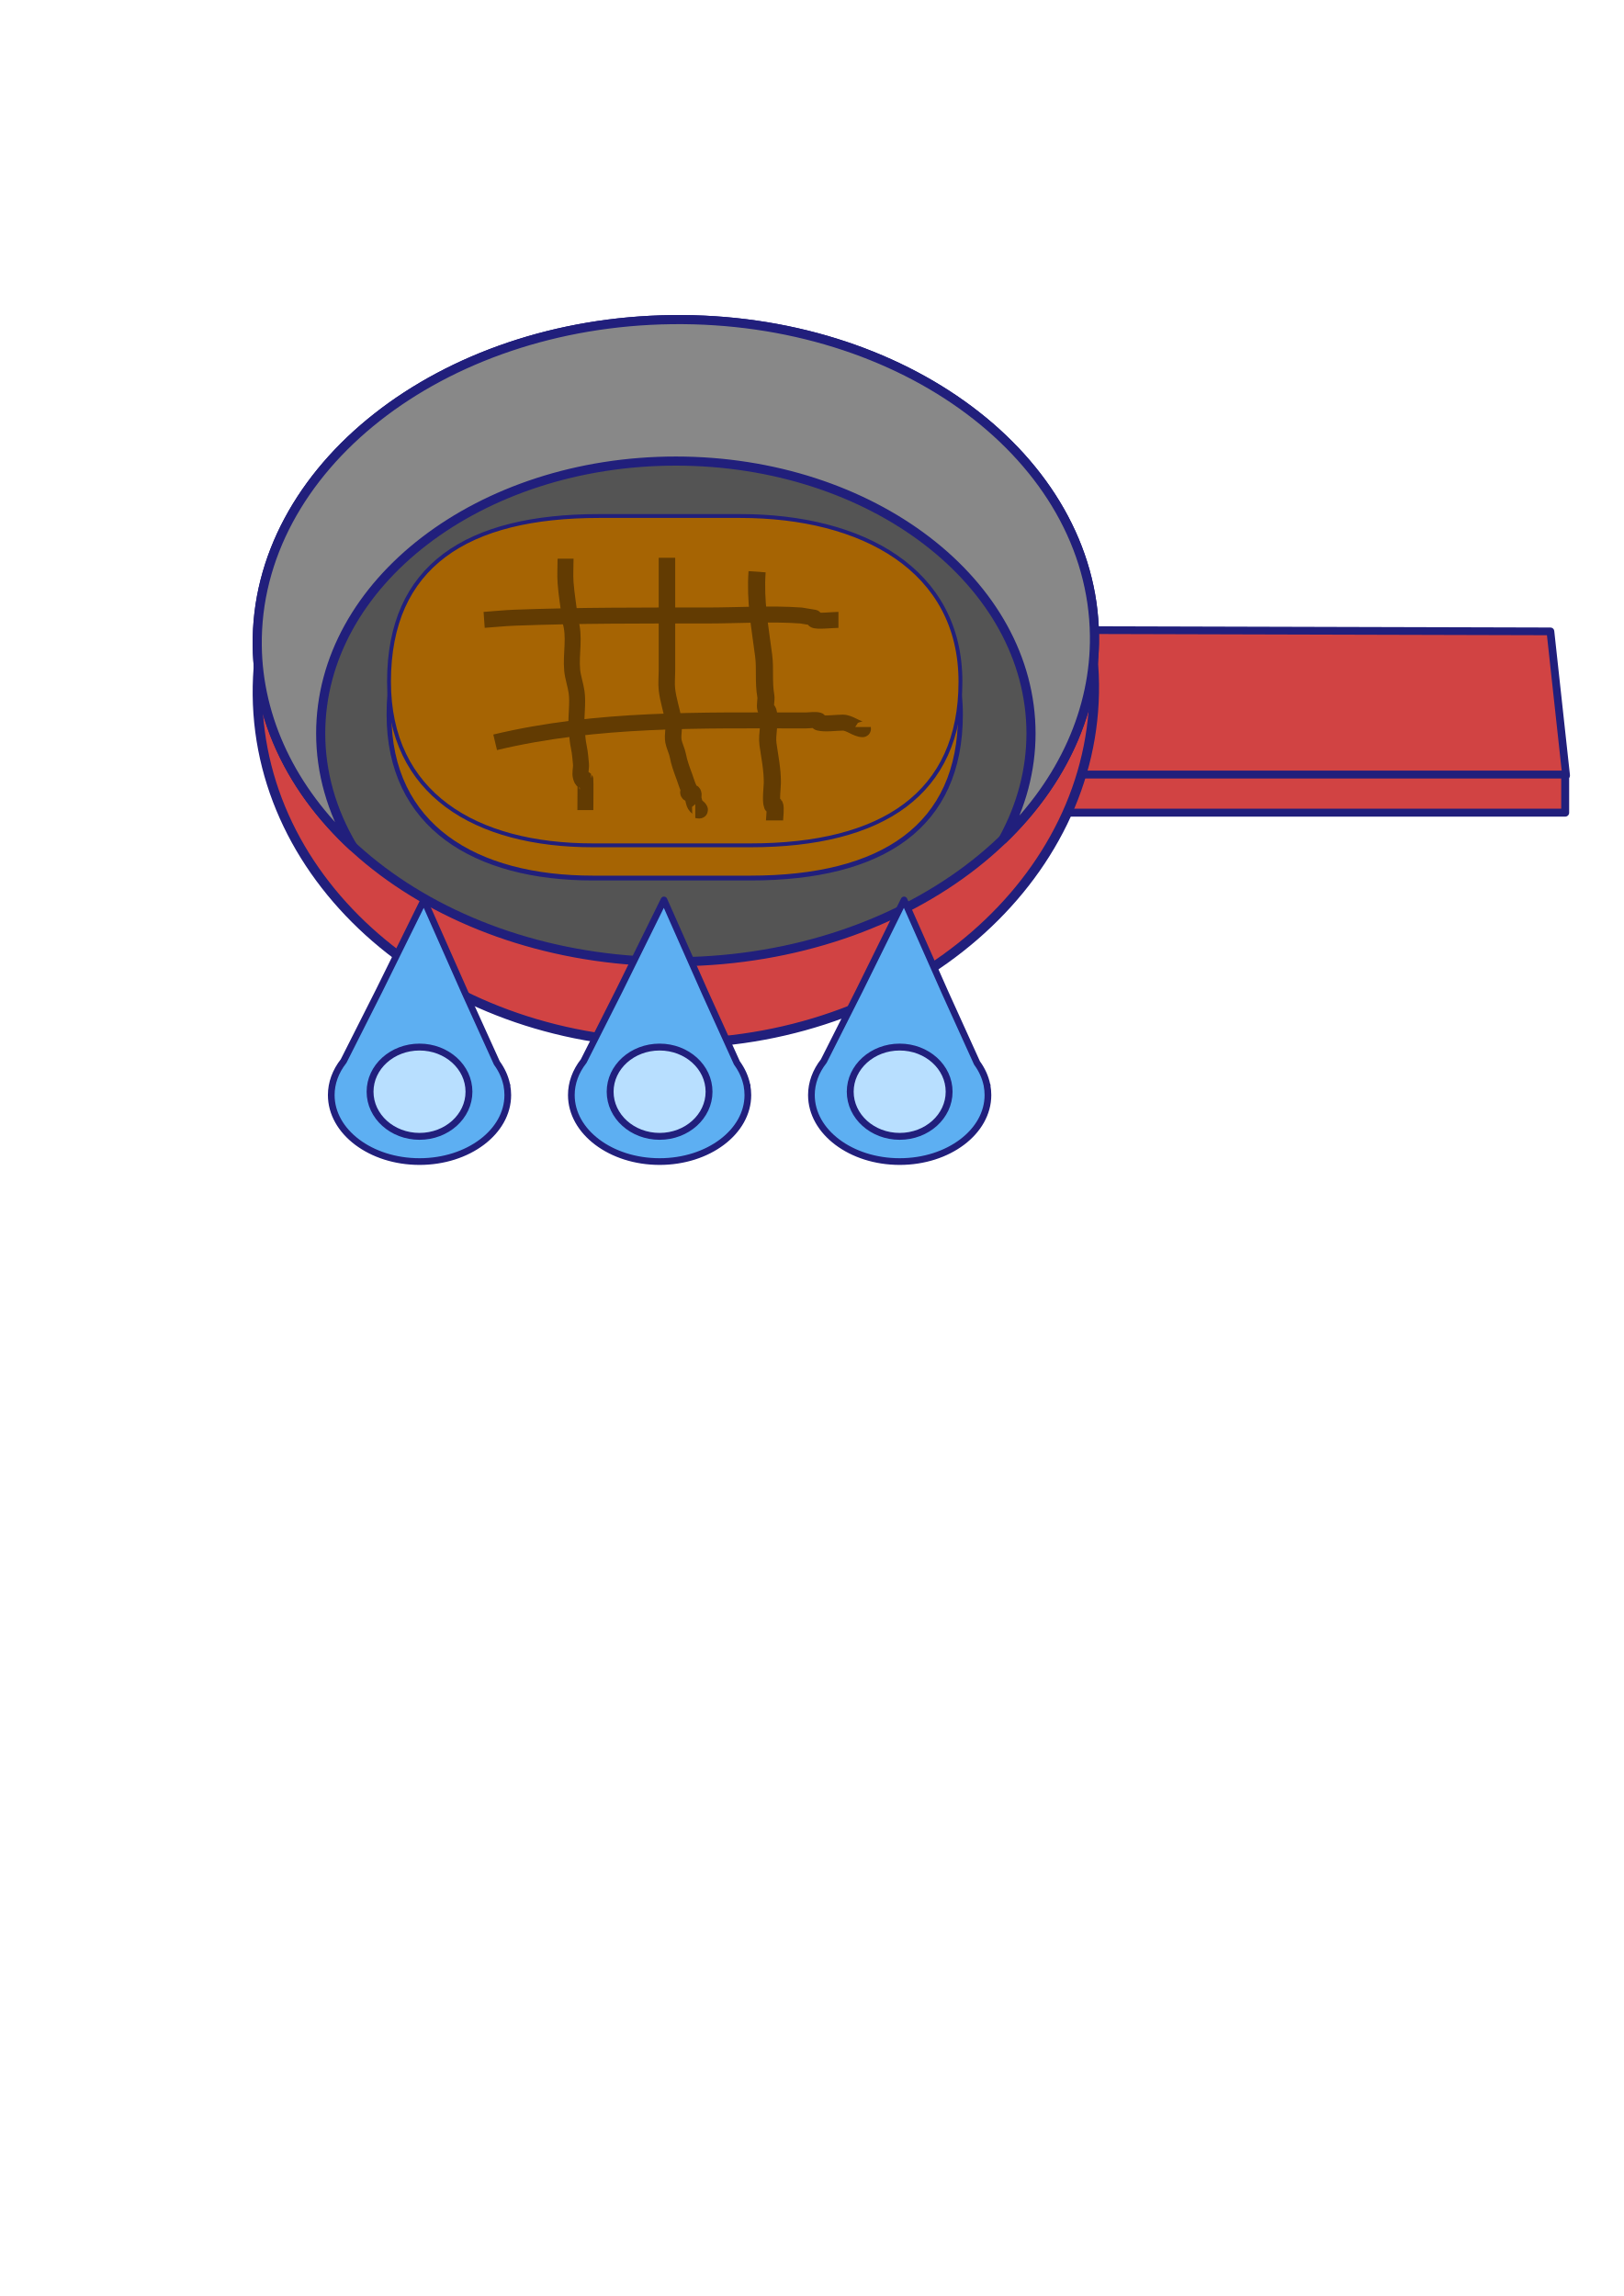
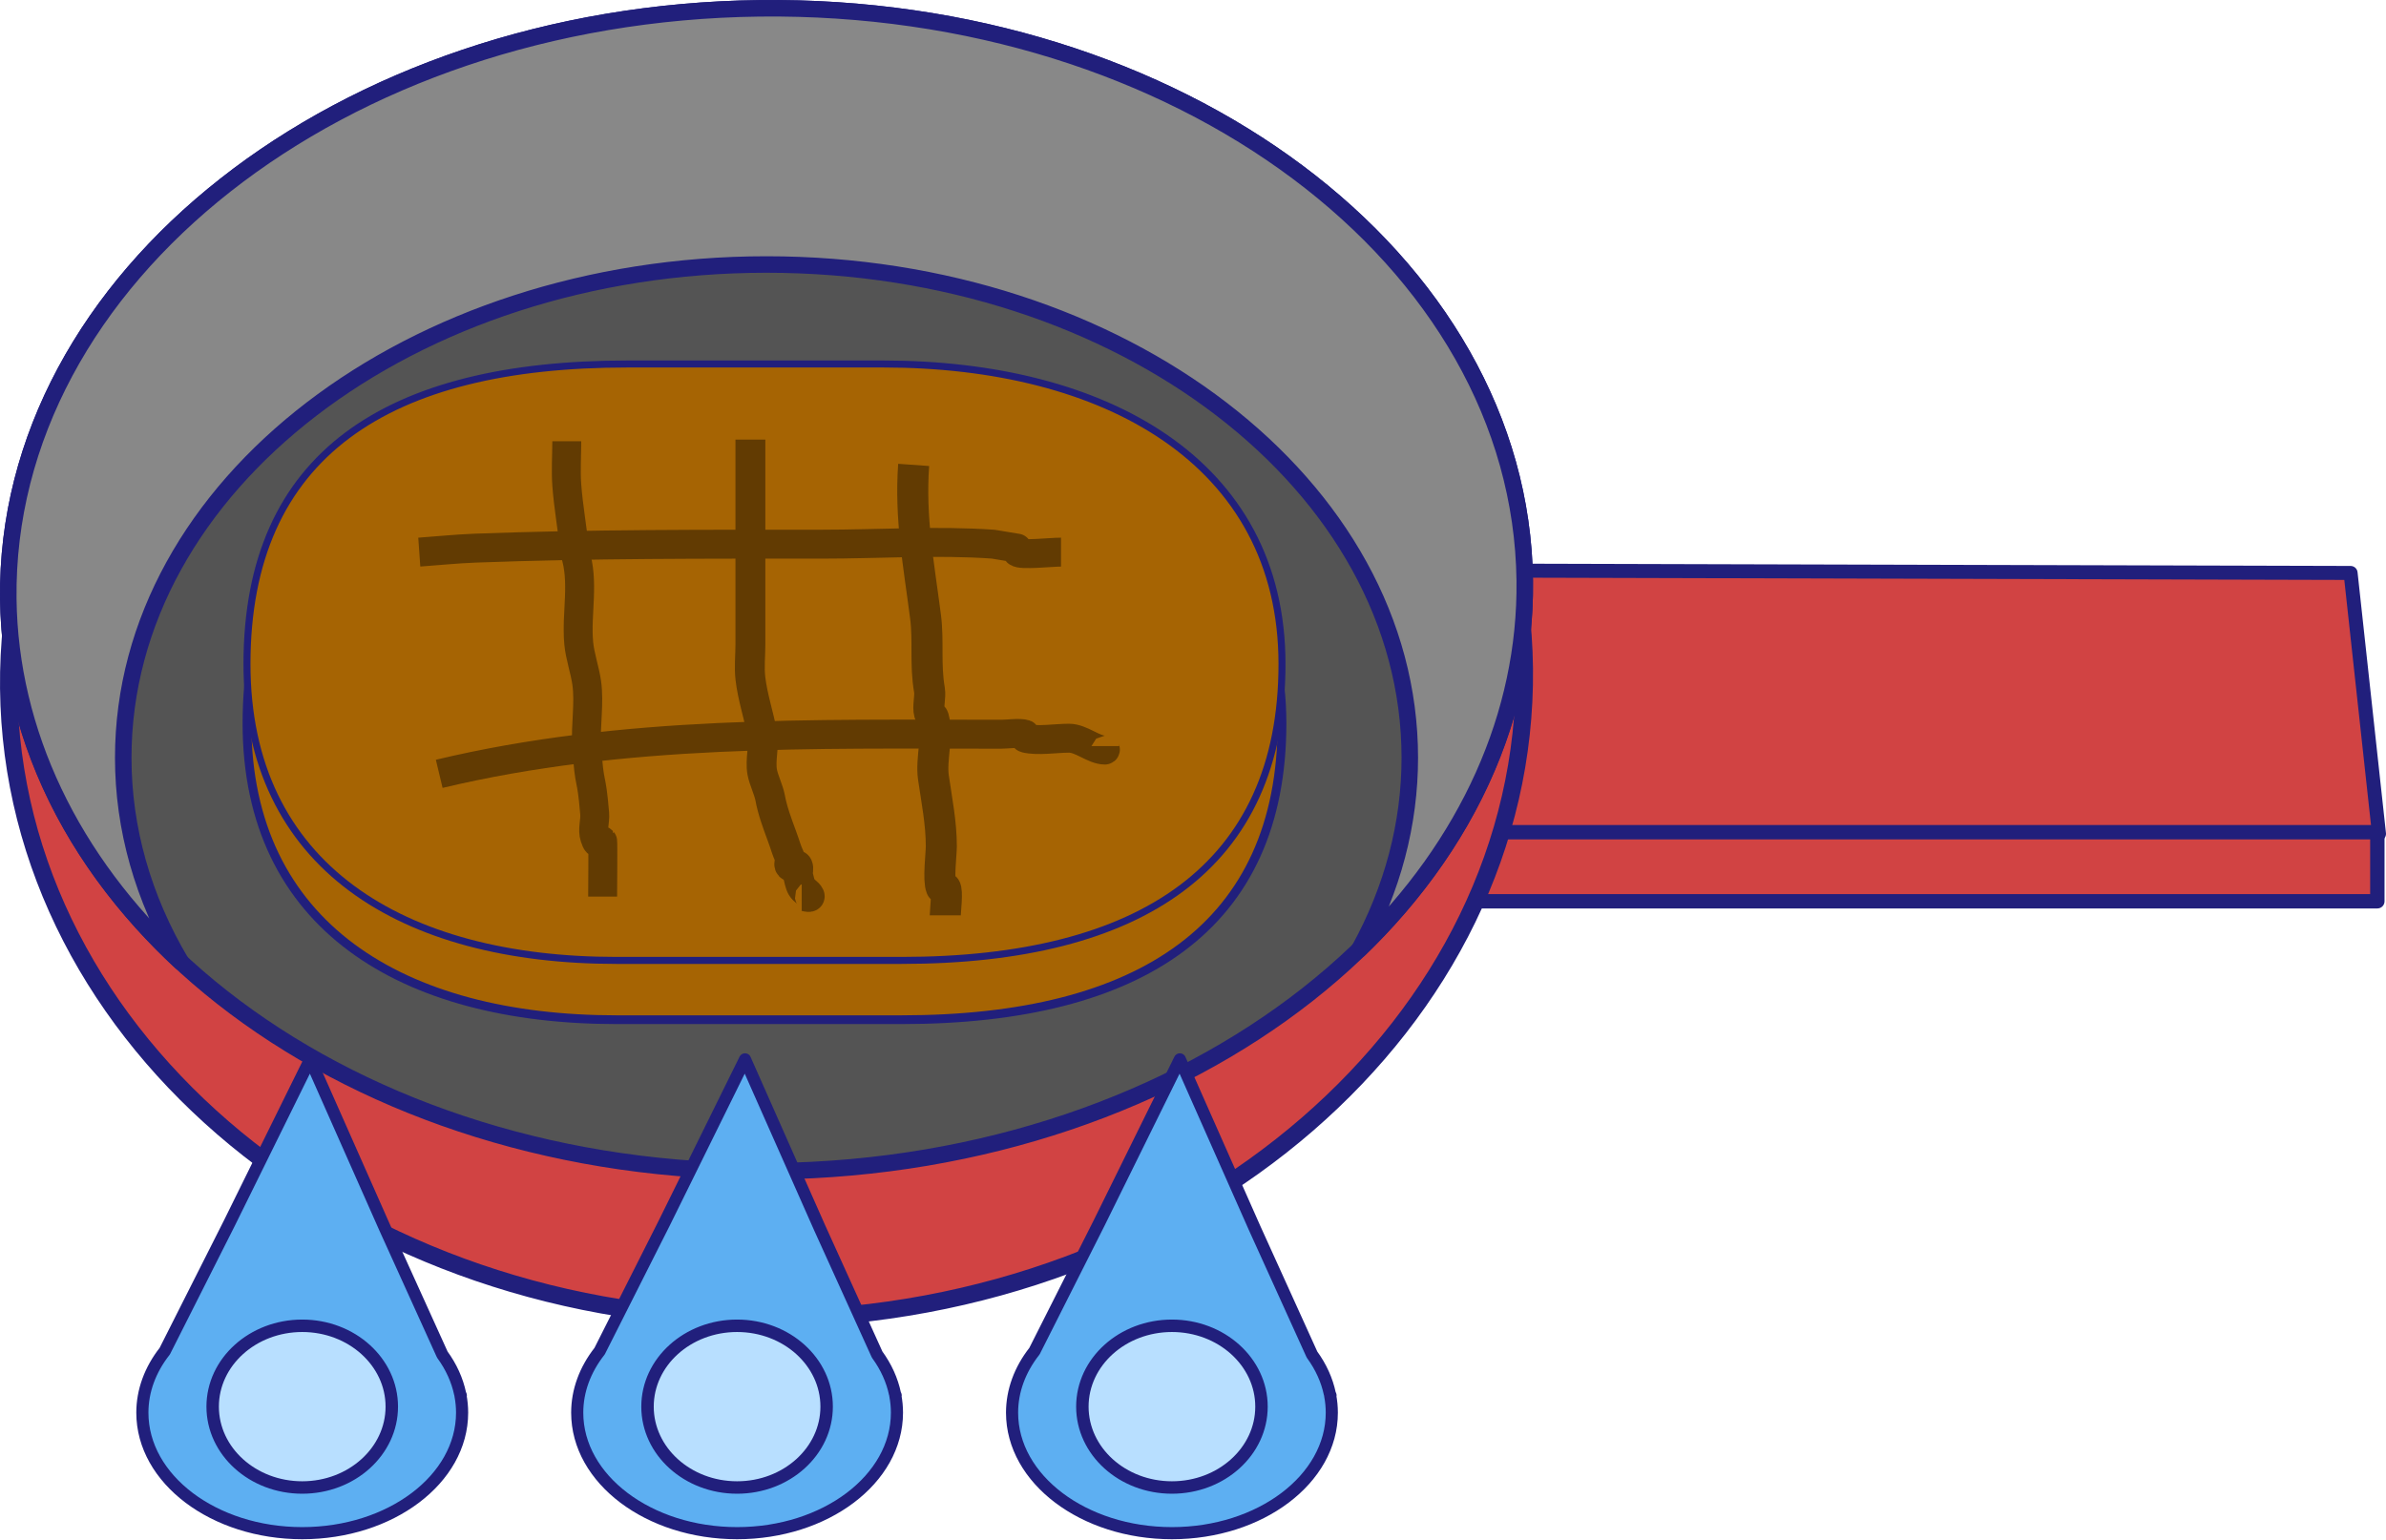
- <svg xmlns="http://www.w3.org/2000/svg" width="210mm" height="297mm" viewBox="0 0 210 297" version="1.1" id="svg1">
+ <svg xmlns="http://www.w3.org/2000/svg" width="170.373mm" height="109.938mm" viewBox="0 0 170.373 109.938" version="1.1" id="svg1">
  <defs id="defs1" />
-   <path id="rect4" style="fill:#d14343;stroke:#211f7c;stroke-linejoin:round" d="m 133.189,81.488 67.332,0.184 2.029,18.632 h -73.051 z" />
-   <rect style="fill:#d14343;fill-opacity:1;stroke:#211f7c;stroke-width:1.026;stroke-linejoin:round" id="rect5" width="66.499" height="4.931" x="135.933" y="100.192" ry="0" />
-   <ellipse style="fill:#d14343;fill-opacity:1;stroke:#211f7c;stroke-width:1.237;stroke-linejoin:round" id="ellipse4" cx="86.428" cy="90.371" rx="54.117" ry="45.746" transform="matrix(0.9999115,-0.01330301,0.01095383,0.99994,0,0)" />
-   <ellipse style="fill:#545454;fill-opacity:1;stroke:#211f7c;stroke-width:1.179;stroke-linejoin:round" id="ellipse3" cx="86.403" cy="83.925" rx="54.146" ry="41.533" transform="rotate(-0.6916585)" />
-   <path id="ellipse2" style="fill:#888888;fill-opacity:1;stroke:#211f7c;stroke-width:1.179;stroke-linejoin:round" d="M 86.403 42.391 A 54.146 41.533 5.7763581e-14 0 0 32.258 83.925 A 54.146 41.533 5.7763581e-14 0 0 44.284 110.024 A 45.934 35.234 0.692 0 1 40.328 95.371 A 45.934 35.234 0.692 0 1 86.684 60.693 A 45.934 35.234 0.692 0 1 132.189 96.48 A 45.934 35.234 0.692 0 1 128.413 110.128 A 54.146 41.533 5.7763581e-14 0 0 140.549 83.925 A 54.146 41.533 5.7763581e-14 0 0 86.403 42.391 z " transform="rotate(-0.6916585)" />
-   <g id="layer1" />
-   <g id="g6" transform="translate(1.5875,-0.3106218)">
+   <path id="rect4" style="fill:#d14343;stroke:#211f7c;stroke-linejoin:round" d="m 100.512,40.738 67.332,0.184 2.029,18.632 H 96.823 Z" />
+   <rect style="fill:#d14343;fill-opacity:1;stroke:#211f7c;stroke-width:1.026;stroke-linejoin:round" id="rect5" width="66.499" height="4.931" x="103.256" y="59.441" ry="0" />
+   <ellipse style="fill:#d14343;fill-opacity:1;stroke:#211f7c;stroke-width:1.237;stroke-linejoin:round" id="ellipse4" cx="54.199" cy="49.189" rx="54.117" ry="45.746" transform="matrix(0.9999115,-0.01330301,0.01095383,0.99994,0,0)" />
+   <ellipse style="fill:#545454;fill-opacity:1;stroke:#211f7c;stroke-width:1.179;stroke-linejoin:round" id="ellipse3" cx="54.221" cy="42.783" rx="54.146" ry="41.533" transform="rotate(-0.6916585)" />
+   <path id="ellipse2" style="fill:#888888;fill-opacity:1;stroke:#211f7c;stroke-width:1.179;stroke-linejoin:round" d="M 54.232,0.595 A 41.533,54.146 89.308 0 0 0.592,42.779 41.533,54.146 89.308 0 0 12.932,68.731 45.934,35.234 0 0 1 8.8,54.126 45.934,35.234 0 0 1 54.733,18.892 45.934,35.234 0 0 1 100.667,54.126 45.934,35.234 0 0 1 97.056,67.82 41.533,54.146 89.308 0 0 108.875,41.471 41.533,54.146 89.308 0 0 54.232,0.595 Z" />
+   <g id="layer1" transform="translate(-32.67682,-40.75053)" />
+   <g id="g6" transform="translate(-31.08932,-41.06116)">
    <path id="path5" style="fill:#5daff2;fill-opacity:1;stroke:#211f7c;stroke-width:0.866;stroke-linejoin:round" d="m 53.237,116.725 -5.781,11.719 -4.603,9.124 a 11.416,8.607 0 0 0 -1.598,4.391 11.416,8.607 0 0 0 11.415,8.607 11.416,8.607 0 0 0 11.416,-8.607 11.416,8.607 0 0 0 -0.118,-1.233 l 0.026,8.1e-4 -0.046,-0.101 v -8e-4 a 11.416,8.607 0 0 0 -1.277,-2.816 11.416,8.607 0 0 0 -9.31e-4,-0.002 l -4.103,-9.049 z" />
    <ellipse style="fill:#b8dfff;fill-opacity:1;stroke:#211f7c;stroke-width:0.889;stroke-linejoin:round;stroke-dasharray:none" id="path6" cx="52.67" cy="141.529" rx="6.395" ry="5.775" />
  </g>
-   <g id="g6-8" transform="translate(32.63811,-0.3106218)">
+   <g id="g6-8" transform="translate(-0.03870517,-41.06116)">
    <path id="path5-5" style="fill:#5daff2;fill-opacity:1;stroke:#211f7c;stroke-width:0.866;stroke-linejoin:round" d="m 53.237,116.725 -5.781,11.719 -4.603,9.124 a 11.416,8.607 0 0 0 -1.598,4.391 11.416,8.607 0 0 0 11.415,8.607 11.416,8.607 0 0 0 11.416,-8.607 11.416,8.607 0 0 0 -0.118,-1.233 l 0.026,8.1e-4 -0.046,-0.101 v -8e-4 a 11.416,8.607 0 0 0 -1.277,-2.816 11.416,8.607 0 0 0 -9.31e-4,-0.002 l -4.103,-9.049 z" />
    <ellipse style="fill:#b8dfff;fill-opacity:1;stroke:#211f7c;stroke-width:0.889;stroke-linejoin:round;stroke-dasharray:none" id="path6-7" cx="52.67" cy="141.529" rx="6.395" ry="5.775" />
  </g>
-   <g id="g6-9" transform="translate(63.68872,-0.3106218)">
+   <g id="g6-9" transform="translate(31.01191,-41.06116)">
    <path id="path5-2" style="fill:#5daff2;fill-opacity:1;stroke:#211f7c;stroke-width:0.866;stroke-linejoin:round" d="m 53.237,116.725 -5.781,11.719 -4.603,9.124 a 11.416,8.607 0 0 0 -1.598,4.391 11.416,8.607 0 0 0 11.415,8.607 11.416,8.607 0 0 0 11.416,-8.607 11.416,8.607 0 0 0 -0.118,-1.233 l 0.026,8.1e-4 -0.046,-0.101 v -8e-4 a 11.416,8.607 0 0 0 -1.277,-2.816 11.416,8.607 0 0 0 -9.31e-4,-0.002 l -4.103,-9.049 z" />
    <ellipse style="fill:#b8dfff;fill-opacity:1;stroke:#211f7c;stroke-width:0.889;stroke-linejoin:round;stroke-dasharray:none" id="path6-79" cx="52.67" cy="141.529" rx="6.395" ry="5.775" />
  </g>
-   <g id="g13" transform="translate(3.913243,-114.2667)">
+   <g id="g13" transform="translate(-28.76357,-155.0172)">
    <path id="path12" style="fill:#a66403;fill-opacity:1;stroke:#211f7c;stroke-width:0.625;stroke-linejoin:round" d="m 73.569,185.249 h 18.262 c 15.785,0 28.474,6.949 28.474,21.43 0,14.481 -10.079,21.169 -27.169,21.169 H 72.786 c -15.264,0 -26.387,-6.688 -26.387,-21.169 0,-15.003 10.079,-21.43 27.169,-21.43 z" />
    <path id="rect6" style="fill:#a66403;fill-opacity:1;stroke:#211f7c;stroke-width:0.5;stroke-linejoin:round;stroke-dasharray:none" d="m 73.569,181.015 h 18.262 c 15.785,0 28.474,6.949 28.474,21.43 0,14.481 -10.079,21.169 -27.169,21.169 H 72.786 c -15.264,0 -26.387,-6.688 -26.387,-21.169 0,-15.003 10.079,-21.43 27.169,-21.43 z" />
    <g id="g12">
      <path style="fill:#7f4d02;fill-opacity:0;stroke:#623b02;stroke-width:2.066;stroke-linejoin:round;stroke-dasharray:none;stroke-opacity:1" d="m 58.703,194.451 c 1.328,-0.094 2.654,-0.233 3.985,-0.283 8.257,-0.31 16.503,-0.283 24.761,-0.283 4.032,0 8.22,-0.285 12.238,0 0.569,0.094 1.138,0.189 1.708,0.283 0,0.094 -0.067,0.216 0,0.283 0.246,0.245 2.406,0 3.131,0" id="path7" />
      <path style="fill:#7f4d02;fill-opacity:0;stroke:#623b02;stroke-width:2.066;stroke-linejoin:round;stroke-dasharray:none;stroke-opacity:1" d="m 60.126,210.287 c 13.199,-3.154 26.665,-2.828 40.13,-2.828 0.461,0 1.328,-0.126 1.708,0 0.09,0.03 -0.092,0.26 0,0.283 0.886,0.22 2.203,0 3.131,0 0.883,0 1.761,0.848 2.561,0.848 0.095,0 0,-0.189 0,-0.283" id="path8" />
      <path style="fill:#7f4d02;fill-opacity:0;stroke:#623b02;stroke-width:2.066;stroke-linejoin:round;stroke-dasharray:none;stroke-opacity:1" d="m 69.234,186.533 c 0,1.037 -0.074,2.076 0,3.111 0.116,1.609 0.418,3.201 0.569,4.807 0.707,2.141 0.087,4.343 0.285,6.504 0.084,0.916 0.436,1.901 0.569,2.828 0.212,1.472 -0.1,3.039 0,4.525 0.217,3.23 0.314,1.761 0.569,4.807 0.047,0.564 -0.18,1.16 0,1.697 0.296,0.883 0.19,-0.094 0.569,0.283 0.033,0.033 0,3.593 0,3.959" id="path9" />
      <path style="fill:#7f4d02;fill-opacity:0;stroke:#623b02;stroke-width:2.134;stroke-linejoin:round;stroke-dasharray:none;stroke-opacity:1" d="m 82.346,186.415 c 0,4.873 0,9.745 0,14.618 0,0.812 -0.093,1.63 0,2.436 0.157,1.353 0.602,2.644 0.845,3.959 0.163,0.878 -0.163,1.862 0,2.741 0.102,0.552 0.461,1.275 0.564,1.827 0.17,0.916 0.49,1.781 0.845,2.741 0.286,0.772 0.29,0.931 0.564,1.523 0.084,0.182 -0.133,0.466 0,0.609 0.133,0.144 0.48,-0.182 0.564,0 0.084,0.182 0,0.406 0,0.609 0.094,0.305 0.129,0.638 0.282,0.914 0.137,0.246 0.445,0.352 0.564,0.609 0.084,0.182 -0.376,0 -0.564,0" id="path10" />
      <path style="fill:#7f4d02;fill-opacity:0;stroke:#623b02;stroke-width:2.217;stroke-linejoin:round;stroke-dasharray:none;stroke-opacity:1" d="m 94.004,188.223 c -0.27,3.794 0.357,7.037 0.847,10.833 0.229,1.777 -0.041,3.372 0.282,5.253 0.081,0.474 -0.131,1.184 0,1.641 0.042,0.147 0.24,0.181 0.282,0.328 0.363,1.268 -0.191,2.937 0,4.268 0.237,1.653 0.564,3.234 0.564,4.924 0,0.529 -0.235,2.409 0,2.955 0.042,0.098 0.216,-0.077 0.282,0 0.18,0.21 0,1.707 0,1.97" id="path11" />
    </g>
  </g>
</svg>
